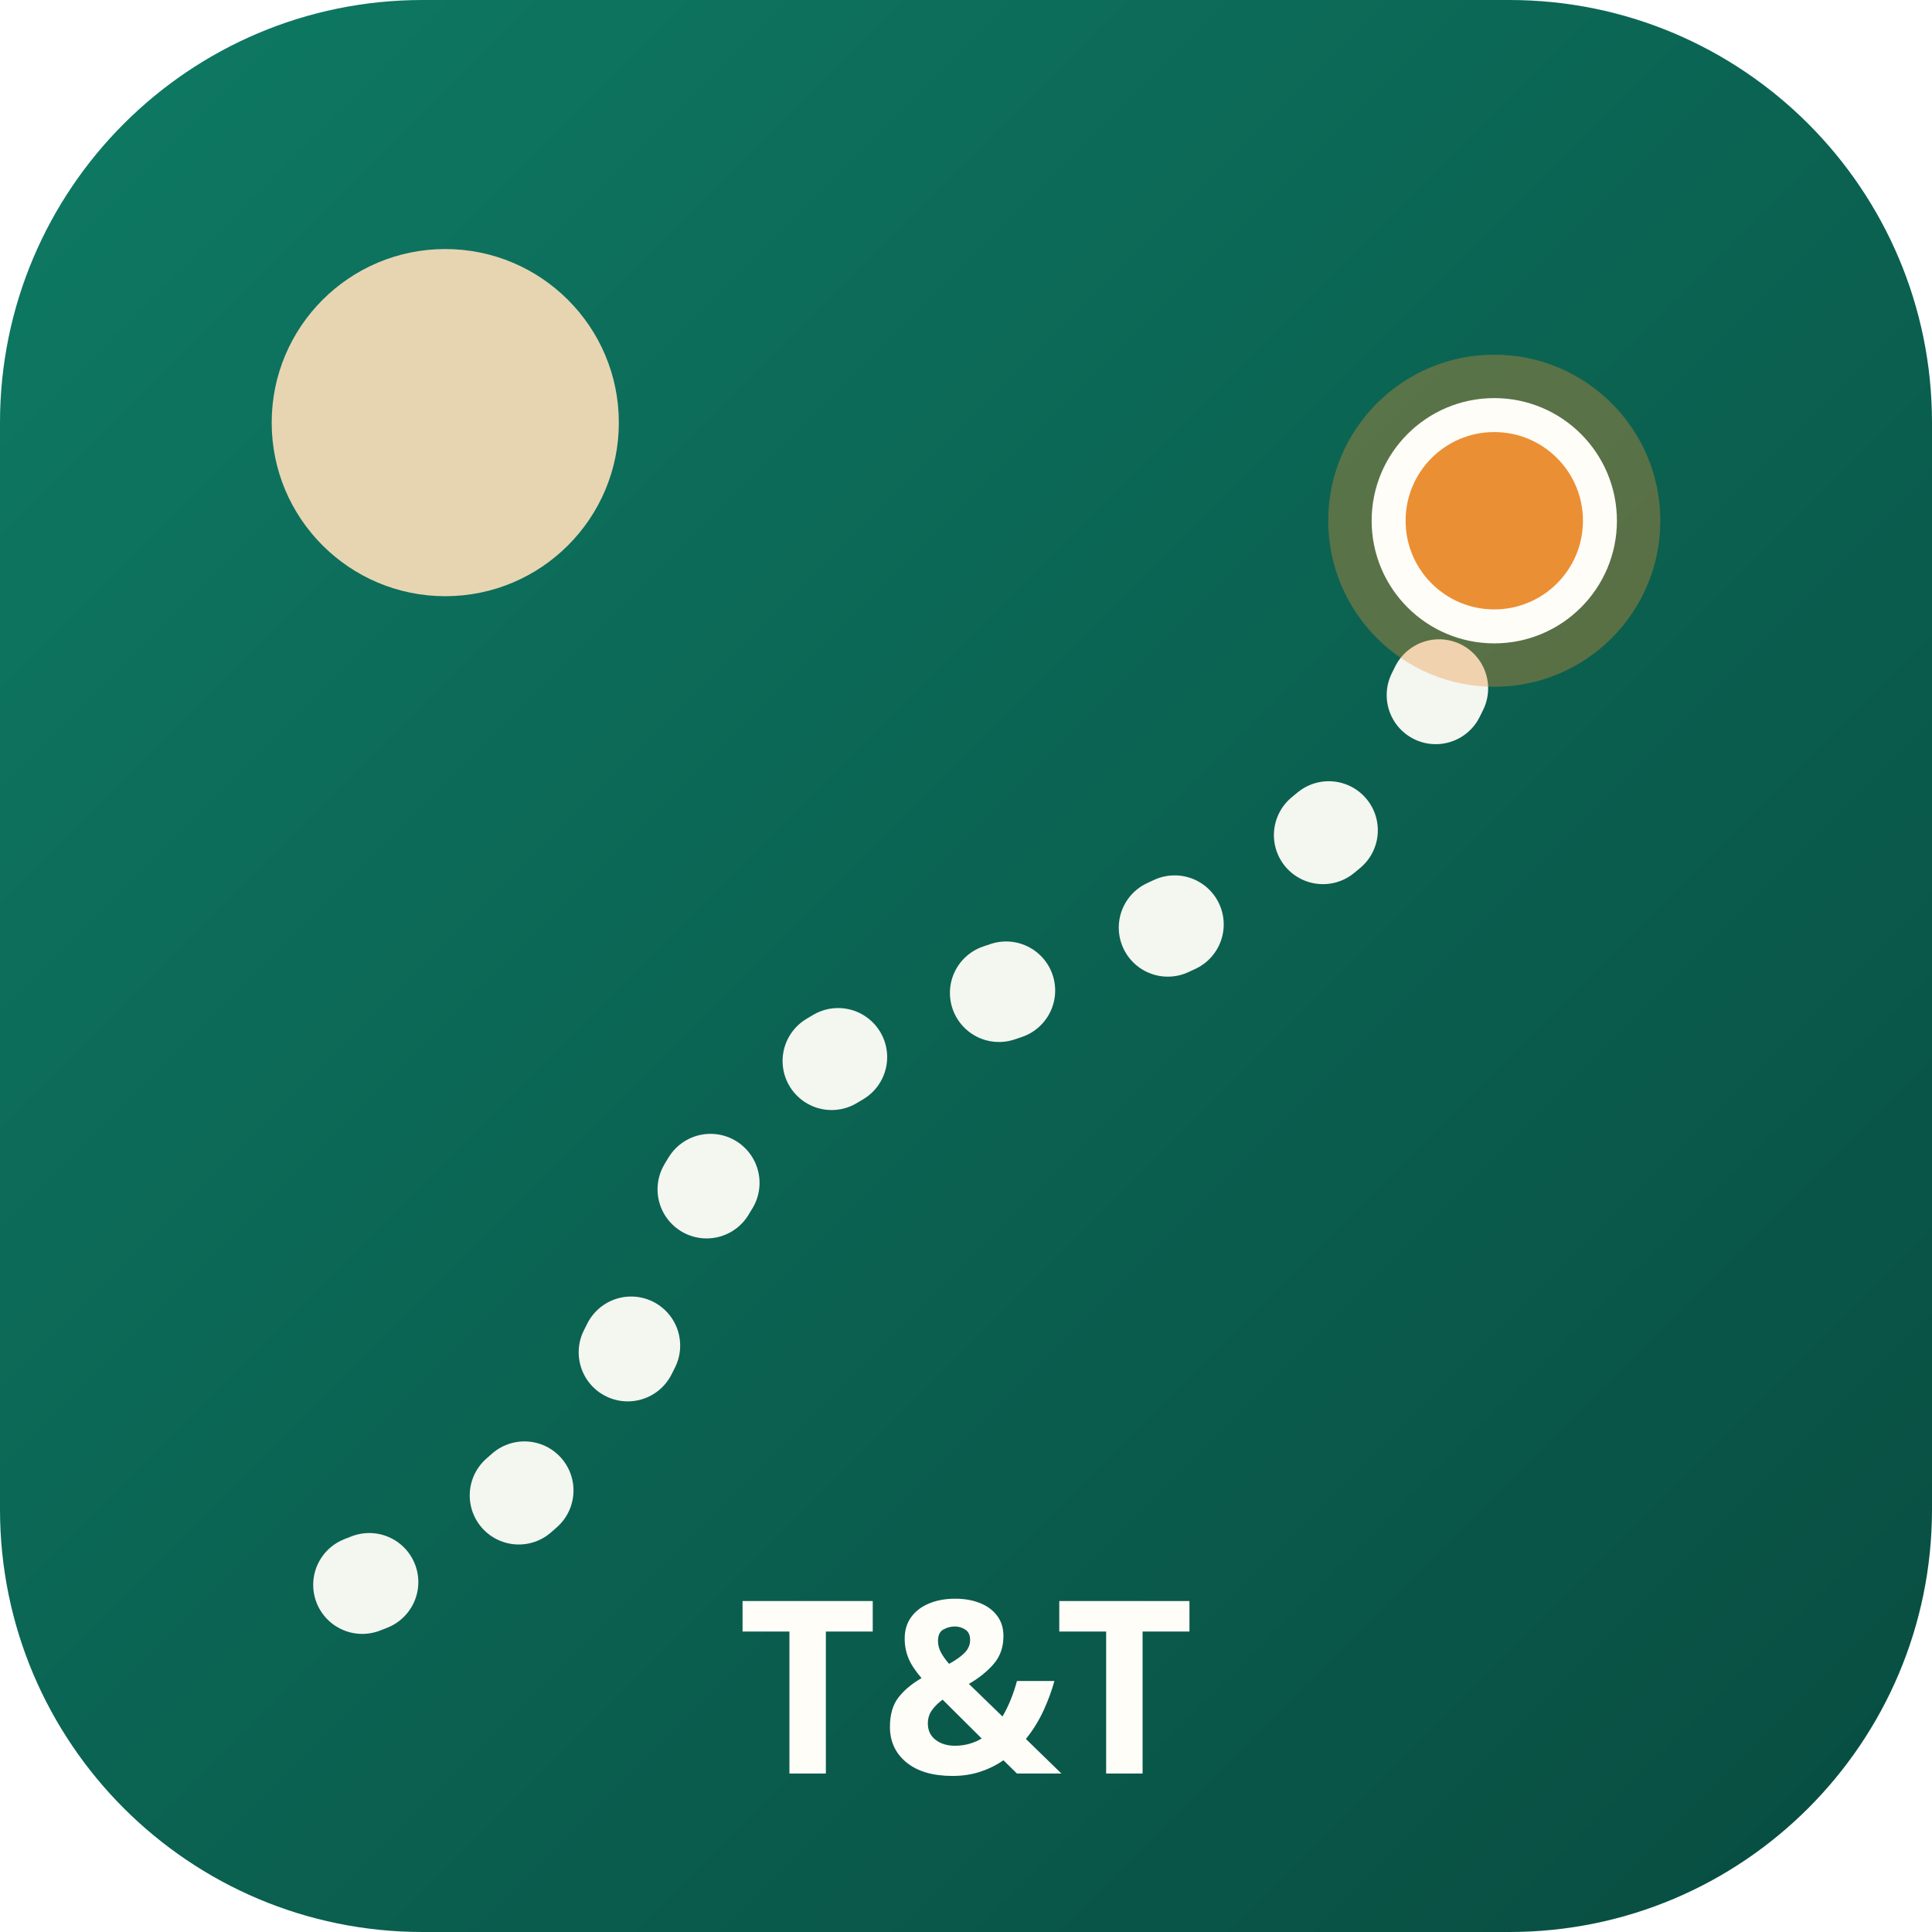
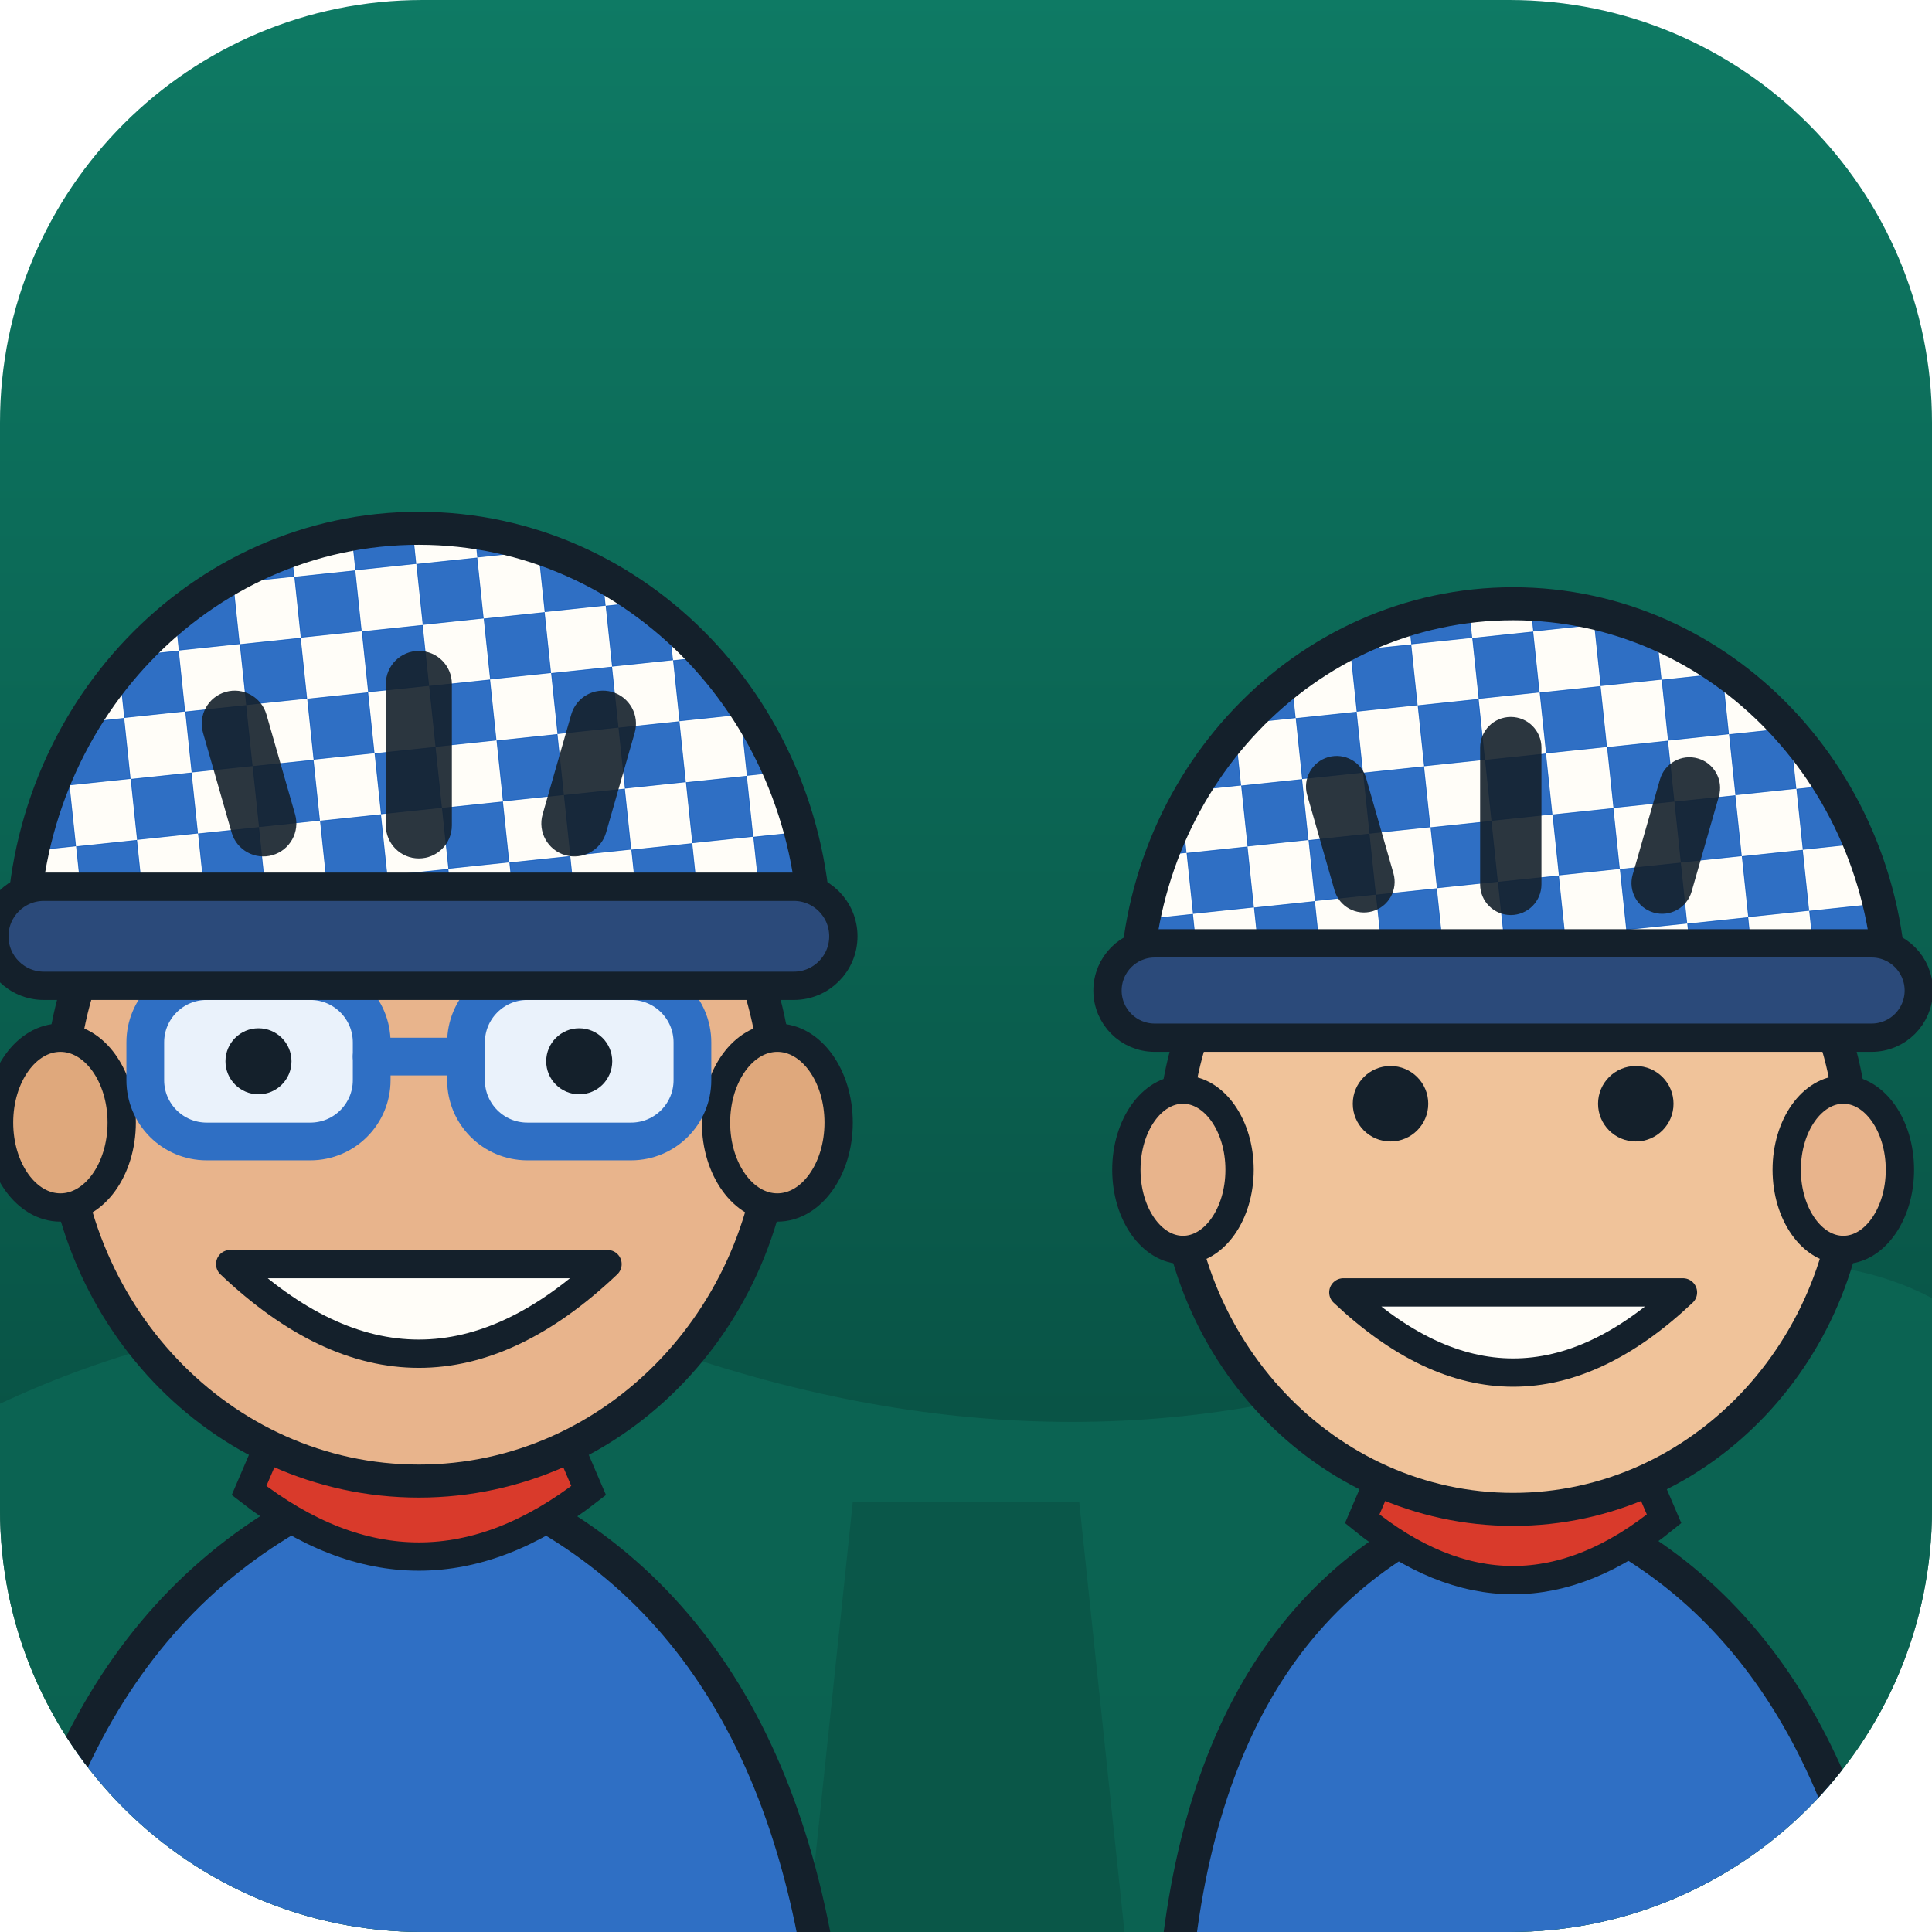
<svg xmlns="http://www.w3.org/2000/svg" viewBox="0 0 512 512">
  <defs>
-     <linearGradient id="bg" x1="0" y1="0" x2="1" y2="1">
+     <linearGradient id="bg" x1="0" y1="0" x2="0" y2="1">
      <stop offset="0" stop-color="#0e7a64" />
-       <stop offset="1" stop-color="#084c40" />
+       <stop offset="1" stop-color="#07463b" />
    </linearGradient>
+     <pattern id="checker" width="26" height="26" patternUnits="userSpaceOnUse" patternTransform="rotate(-6)">
+       <rect width="26" height="26" fill="#fffdf8" />
+       <rect width="13" height="13" fill="#2f6fc4" />
+       <rect x="13" y="13" width="13" height="13" fill="#2f6fc4" />
+     </pattern>
+     <clipPath id="badge">
+       <rect width="512" height="512" rx="112" />
+     </clipPath>
  </defs>
  <rect width="512" height="512" rx="112" fill="url(#bg)" />
-   <circle cx="118" cy="112" r="46" fill="#ffe0bb" opacity="0.9" />
-   <path d="M96 420 C 200 380, 150 300, 250 268 S 380 210, 396 138" fill="none" stroke="#fffdf8" stroke-width="26" stroke-linecap="round" stroke-dasharray="2 46" opacity="0.95" />
-   <circle cx="396" cy="138" r="44" fill="#eb8f34" opacity="0.35" />
-   <circle cx="396" cy="138" r="28" fill="#eb8f34" stroke="#fffdf8" stroke-width="9" />
-   <text x="256" y="470" text-anchor="middle" font-family="Avenir Next, Trebuchet MS, sans-serif" font-size="64" font-weight="700" fill="#fffdf8" letter-spacing="2">T&amp;T</text>
+   <g clip-path="url(#badge)">
+     <path d="M0 372 Q90 330 190 362 Q300 396 400 352 Q470 322 512 344 L512 512 L0 512 Z" fill="#0b6553" opacity="0.9" />
+     <path d="M214 512 L298 512 L286 398 L226 398 Z" fill="#0a5346" opacity="0.75" />
+     <g transform="matrix(1.25,0,0,1.25,-64,-110)">
+       <g>
+         <path d="M300 512 Q306 424 372 404 Q438 424 452 512 Z" fill="#2f6fc4" stroke="#14202b" stroke-width="7" />
+         <path d="M340 410 Q372 436 404 410 L398 396 Q372 414 346 396 Z" fill="#d93a2b" stroke="#14202b" stroke-width="6" />
+         <ellipse cx="372" cy="332" rx="72" ry="76" fill="#f0c39a" stroke="#14202b" stroke-width="7" />
+         <ellipse cx="302" cy="336" rx="12" ry="17" fill="#e8b48c" stroke="#14202b" stroke-width="6" />
+         <ellipse cx="442" cy="336" rx="12" ry="17" fill="#e8b48c" stroke="#14202b" stroke-width="6" />
+         <circle cx="346" cy="322" r="8" fill="#14202b" />
+         <circle cx="398" cy="322" r="8" fill="#14202b" />
+         <path d="M336 362 Q372 396 408 362 Z" fill="#fffdf8" stroke="#14202b" stroke-width="6" stroke-linejoin="round" />
+         <path d="M292 300 a80 84 0 0 1 160 0 Z" fill="url(#checker)" stroke="#14202b" stroke-width="7" stroke-linejoin="round" />
+         <g fill="#14202b" opacity="0.9">
+           <rect x="331" y="248" width="13" height="34" rx="6.5" transform="rotate(-16 337 265)" />
+           <rect x="365" y="240" width="13" height="42" rx="6.5" />
+           <rect x="400" y="248" width="13" height="34" rx="6.5" transform="rotate(16 406 265)" />
+         </g>
+         <rect x="286" y="288" width="172" height="20" rx="10" fill="#2b4a7a" stroke="#14202b" stroke-width="6" />
+       </g>
+       <g>
+         <path d="M52 512 Q66 420 140 398 Q214 420 226 512 Z" fill="#2f6fc4" stroke="#14202b" stroke-width="7" />
+         <path d="M104 404 Q140 432 176 404 L170 390 Q140 410 110 390 Z" fill="#d93a2b" stroke="#14202b" stroke-width="6" />
+         <ellipse cx="140" cy="322" rx="76" ry="80" fill="#e8b48c" stroke="#14202b" stroke-width="7" />
+         <ellipse cx="64" cy="326" rx="13" ry="18" fill="#dfa87c" stroke="#14202b" stroke-width="6" />
+         <ellipse cx="216" cy="326" rx="13" ry="18" fill="#dfa87c" stroke="#14202b" stroke-width="6" />
+         <path d="M100 356 Q140 394 180 356 Z" fill="#fffdf8" stroke="#14202b" stroke-width="6" stroke-linejoin="round" />
+         <g fill="#eaf2fb" stroke="#2f6fc4" stroke-width="8">
+           <rect x="82" y="296" width="48" height="34" rx="13" />
+           <rect x="150" y="296" width="48" height="34" rx="13" />
+         </g>
+         <path d="M130 312 h20" stroke="#2f6fc4" stroke-width="8" stroke-linecap="round" />
+         <circle cx="106" cy="313" r="7" fill="#14202b" />
+         <circle cx="174" cy="313" r="7" fill="#14202b" />
+         <path d="M56 288 a84 88 0 0 1 168 0 Z" fill="url(#checker)" stroke="#14202b" stroke-width="7" stroke-linejoin="round" />
+         <g fill="#14202b" opacity="0.9">
+           <rect x="97" y="234" width="14" height="36" rx="7" transform="rotate(-16 104 252)" />
+           <rect x="133" y="226" width="14" height="44" rx="7" />
+           <rect x="169" y="234" width="14" height="36" rx="7" transform="rotate(16 176 252)" />
+         </g>
+         <rect x="50" y="276" width="180" height="21" rx="10.5" fill="#2b4a7a" stroke="#14202b" stroke-width="6" />
+       </g>
+     </g>
+   </g>
</svg>
